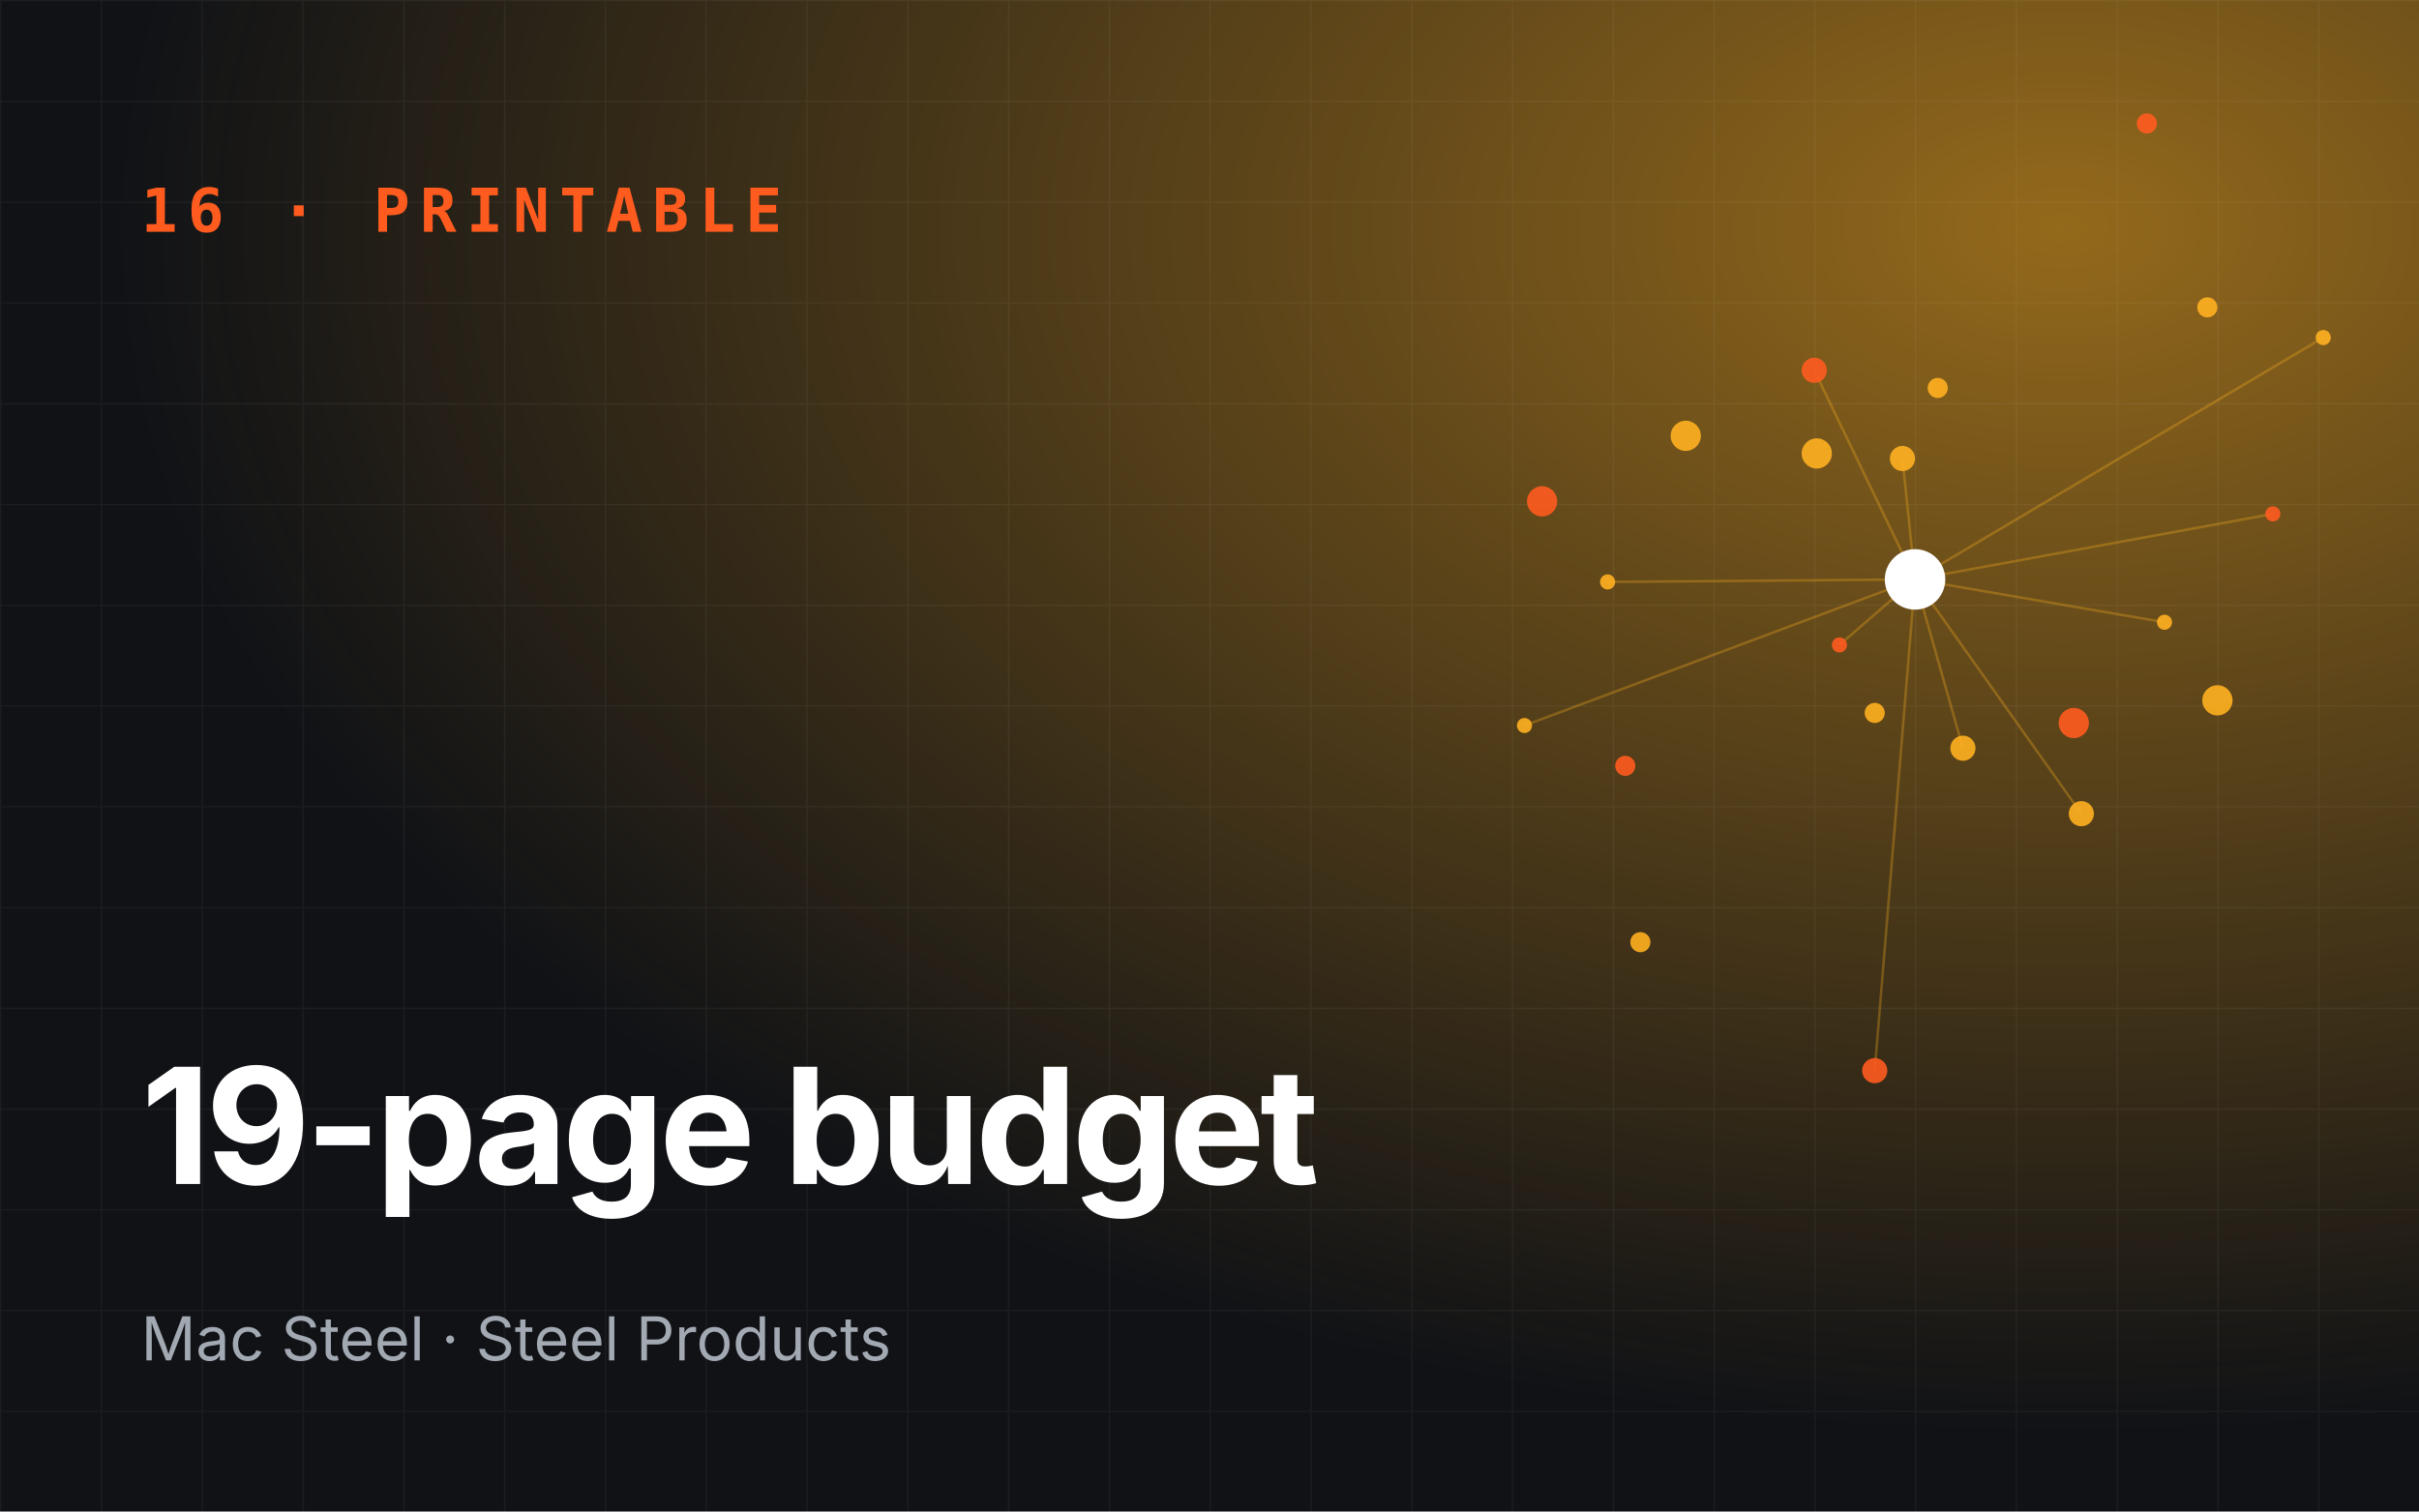
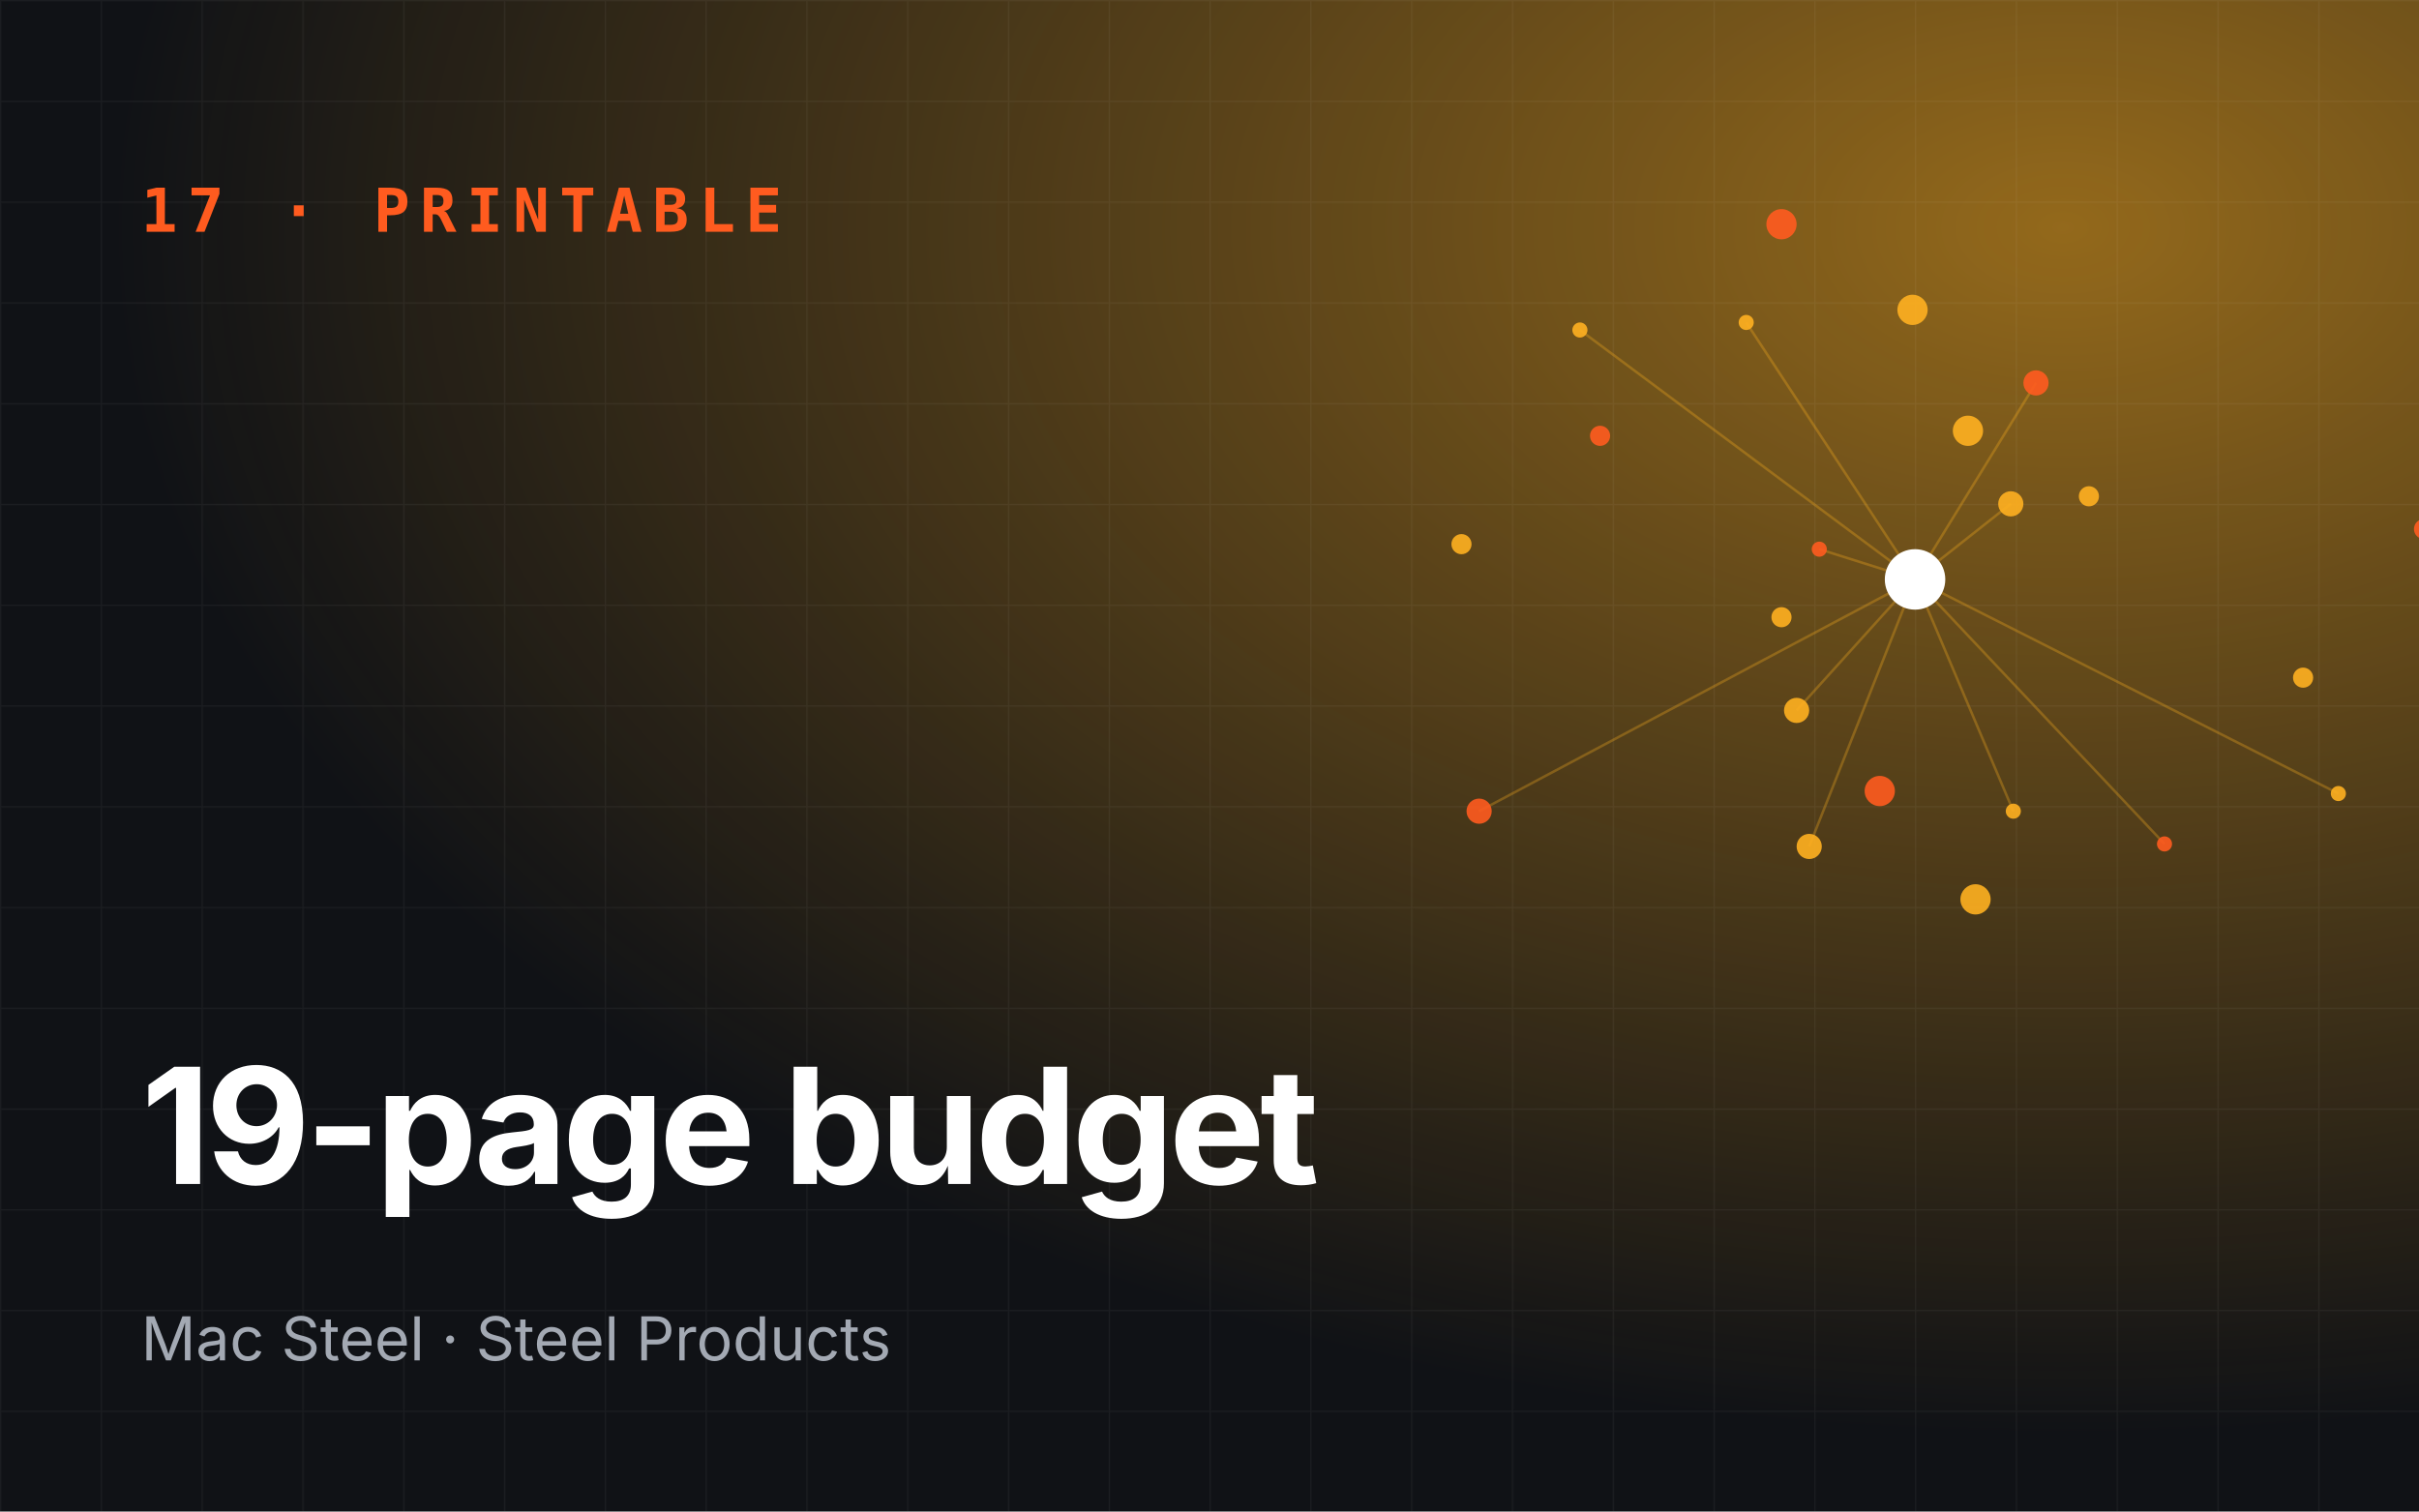
<svg xmlns="http://www.w3.org/2000/svg" viewBox="0 0 960 600" role="img" aria-label="19-page budget">
  <defs>
    <radialGradient id="g" cx="85%" cy="15%" r="80%">
      <stop offset="0" stop-color="#ffb020" stop-opacity=".55" />
      <stop offset="1" stop-color="#ffb020" stop-opacity="0" />
    </radialGradient>
    <pattern id="p" width="40" height="40" patternUnits="userSpaceOnUse">
      <path d="M40 0H0V40" fill="none" stroke="#fff" stroke-opacity=".05" />
    </pattern>
  </defs>
  <rect width="960" height="600" fill="#101216" />
  <rect width="960" height="600" fill="url(#g)" />
  <rect width="960" height="600" fill="url(#p)" />
-   <line x1="760" y1="230" x2="730" y2="256" stroke="#ffb020" stroke-opacity=".3" />
-   <line x1="760" y1="230" x2="826" y2="323" stroke="#ffb020" stroke-opacity=".3" />
-   <line x1="760" y1="230" x2="922" y2="134" stroke="#ffb020" stroke-opacity=".3" />
-   <line x1="760" y1="230" x2="720" y2="147" stroke="#ffb020" stroke-opacity=".3" />
-   <line x1="760" y1="230" x2="605" y2="288" stroke="#ffb020" stroke-opacity=".3" />
-   <line x1="760" y1="230" x2="779" y2="297" stroke="#ffb020" stroke-opacity=".3" />
-   <line x1="760" y1="230" x2="902" y2="204" stroke="#ffb020" stroke-opacity=".3" />
-   <line x1="760" y1="230" x2="755" y2="182" stroke="#ffb020" stroke-opacity=".3" />
-   <line x1="760" y1="230" x2="638" y2="231" stroke="#ffb020" stroke-opacity=".3" />
-   <line x1="760" y1="230" x2="744" y2="425" stroke="#ffb020" stroke-opacity=".3" />
-   <line x1="760" y1="230" x2="859" y2="247" stroke="#ffb020" stroke-opacity=".3" />
-   <circle cx="730" cy="256" r="3" fill="#ff5b1f" opacity=".9" />
-   <circle cx="769" cy="154" r="4" fill="#ffb020" opacity=".9" />
-   <circle cx="826" cy="323" r="5" fill="#ffb020" opacity=".9" />
-   <circle cx="612" cy="199" r="6" fill="#ff5b1f" opacity=".9" />
-   <circle cx="922" cy="134" r="3" fill="#ffb020" opacity=".9" />
-   <circle cx="744" cy="283" r="4" fill="#ffb020" opacity=".9" />
-   <circle cx="720" cy="147" r="5" fill="#ff5b1f" opacity=".9" />
-   <circle cx="880" cy="278" r="6" fill="#ffb020" opacity=".9" />
-   <circle cx="605" cy="288" r="3" fill="#ffb020" opacity=".9" />
-   <circle cx="852" cy="49" r="4" fill="#ff5b1f" opacity=".9" />
-   <circle cx="779" cy="297" r="5" fill="#ffb020" opacity=".9" />
-   <circle cx="669" cy="173" r="6" fill="#ffb020" opacity=".9" />
-   <circle cx="902" cy="204" r="3" fill="#ff5b1f" opacity=".9" />
-   <circle cx="651" cy="374" r="4" fill="#ffb020" opacity=".9" />
-   <circle cx="755" cy="182" r="5" fill="#ffb020" opacity=".9" />
-   <circle cx="823" cy="287" r="6" fill="#ff5b1f" opacity=".9" />
-   <circle cx="638" cy="231" r="3" fill="#ffb020" opacity=".9" />
-   <circle cx="876" cy="122" r="4" fill="#ffb020" opacity=".9" />
-   <circle cx="744" cy="425" r="5" fill="#ff5b1f" opacity=".9" />
-   <circle cx="721" cy="180" r="6" fill="#ffb020" opacity=".9" />
-   <circle cx="859" cy="247" r="3" fill="#ffb020" opacity=".9" />
-   <circle cx="645" cy="304" r="4" fill="#ff5b1f" opacity=".9" />
+   <line x1="760" y1="230" x2="722" y2="218" stroke="#ffb020" stroke-opacity=".3" />
+   <line x1="760" y1="230" x2="718" y2="336" stroke="#ffb020" stroke-opacity=".3" />
+   <line x1="760" y1="230" x2="928" y2="315" stroke="#ffb020" stroke-opacity=".3" />
+   <line x1="760" y1="230" x2="808" y2="152" stroke="#ffb020" stroke-opacity=".3" />
+   <line x1="760" y1="230" x2="627" y2="131" stroke="#ffb020" stroke-opacity=".3" />
+   <line x1="760" y1="230" x2="713" y2="282" stroke="#ffb020" stroke-opacity=".3" />
+   <line x1="760" y1="230" x2="859" y2="335" stroke="#ffb020" stroke-opacity=".3" />
+   <line x1="760" y1="230" x2="798" y2="200" stroke="#ffb020" stroke-opacity=".3" />
+   <line x1="760" y1="230" x2="693" y2="128" stroke="#ffb020" stroke-opacity=".3" />
+   <line x1="760" y1="230" x2="587" y2="322" stroke="#ffb020" stroke-opacity=".3" />
+   <line x1="760" y1="230" x2="799" y2="322" stroke="#ffb020" stroke-opacity=".3" />
+   <circle cx="722" cy="218" r="3" fill="#ff5b1f" opacity=".9" />
+   <circle cx="829" cy="197" r="4" fill="#ffb020" opacity=".9" />
+   <circle cx="718" cy="336" r="5" fill="#ffb020" opacity=".9" />
+   <circle cx="707" cy="89" r="6" fill="#ff5b1f" opacity=".9" />
+   <circle cx="928" cy="315" r="3" fill="#ffb020" opacity=".9" />
+   <circle cx="707" cy="245" r="4" fill="#ffb020" opacity=".9" />
+   <circle cx="808" cy="152" r="5" fill="#ff5b1f" opacity=".9" />
+   <circle cx="784" cy="357" r="6" fill="#ffb020" opacity=".9" />
+   <circle cx="627" cy="131" r="3" fill="#ffb020" opacity=".9" />
+   <circle cx="962" cy="210" r="4" fill="#ff5b1f" opacity=".9" />
+   <circle cx="713" cy="282" r="5" fill="#ffb020" opacity=".9" />
+   <circle cx="759" cy="123" r="6" fill="#ffb020" opacity=".9" />
+   <circle cx="859" cy="335" r="3" fill="#ff5b1f" opacity=".9" />
+   <circle cx="580" cy="216" r="4" fill="#ffb020" opacity=".9" />
+   <circle cx="798" cy="200" r="5" fill="#ffb020" opacity=".9" />
+   <circle cx="746" cy="314" r="6" fill="#ff5b1f" opacity=".9" />
+   <circle cx="693" cy="128" r="3" fill="#ffb020" opacity=".9" />
+   <circle cx="914" cy="269" r="4" fill="#ffb020" opacity=".9" />
+   <circle cx="587" cy="322" r="5" fill="#ff5b1f" opacity=".9" />
+   <circle cx="781" cy="171" r="6" fill="#ffb020" opacity=".9" />
+   <circle cx="799" cy="322" r="3" fill="#ffb020" opacity=".9" />
+   <circle cx="635" cy="173" r="4" fill="#ff5b1f" opacity=".9" />
  <circle cx="760" cy="230" r="12" fill="#fff" />
-   <text x="56" y="92" font-family="JetBrains Mono,monospace" font-size="24" font-weight="700" fill="#ff5b1f" letter-spacing="4">16 · PRINTABLE</text>
+   <text x="56" y="92" font-family="JetBrains Mono,monospace" font-size="24" font-weight="700" fill="#ff5b1f" letter-spacing="4">17 · PRINTABLE</text>
  <text x="56" y="470" font-family="Space Grotesk,Inter,sans-serif" font-size="64" font-weight="700" fill="#fff" letter-spacing="-2">
    <tspan x="56" dy="0">19-page budget</tspan>
  </text>
  <text x="56" y="540" font-family="Inter,sans-serif" font-size="24" fill="#a3a9b3">Mac Steel · Steel Products</text>
</svg>
